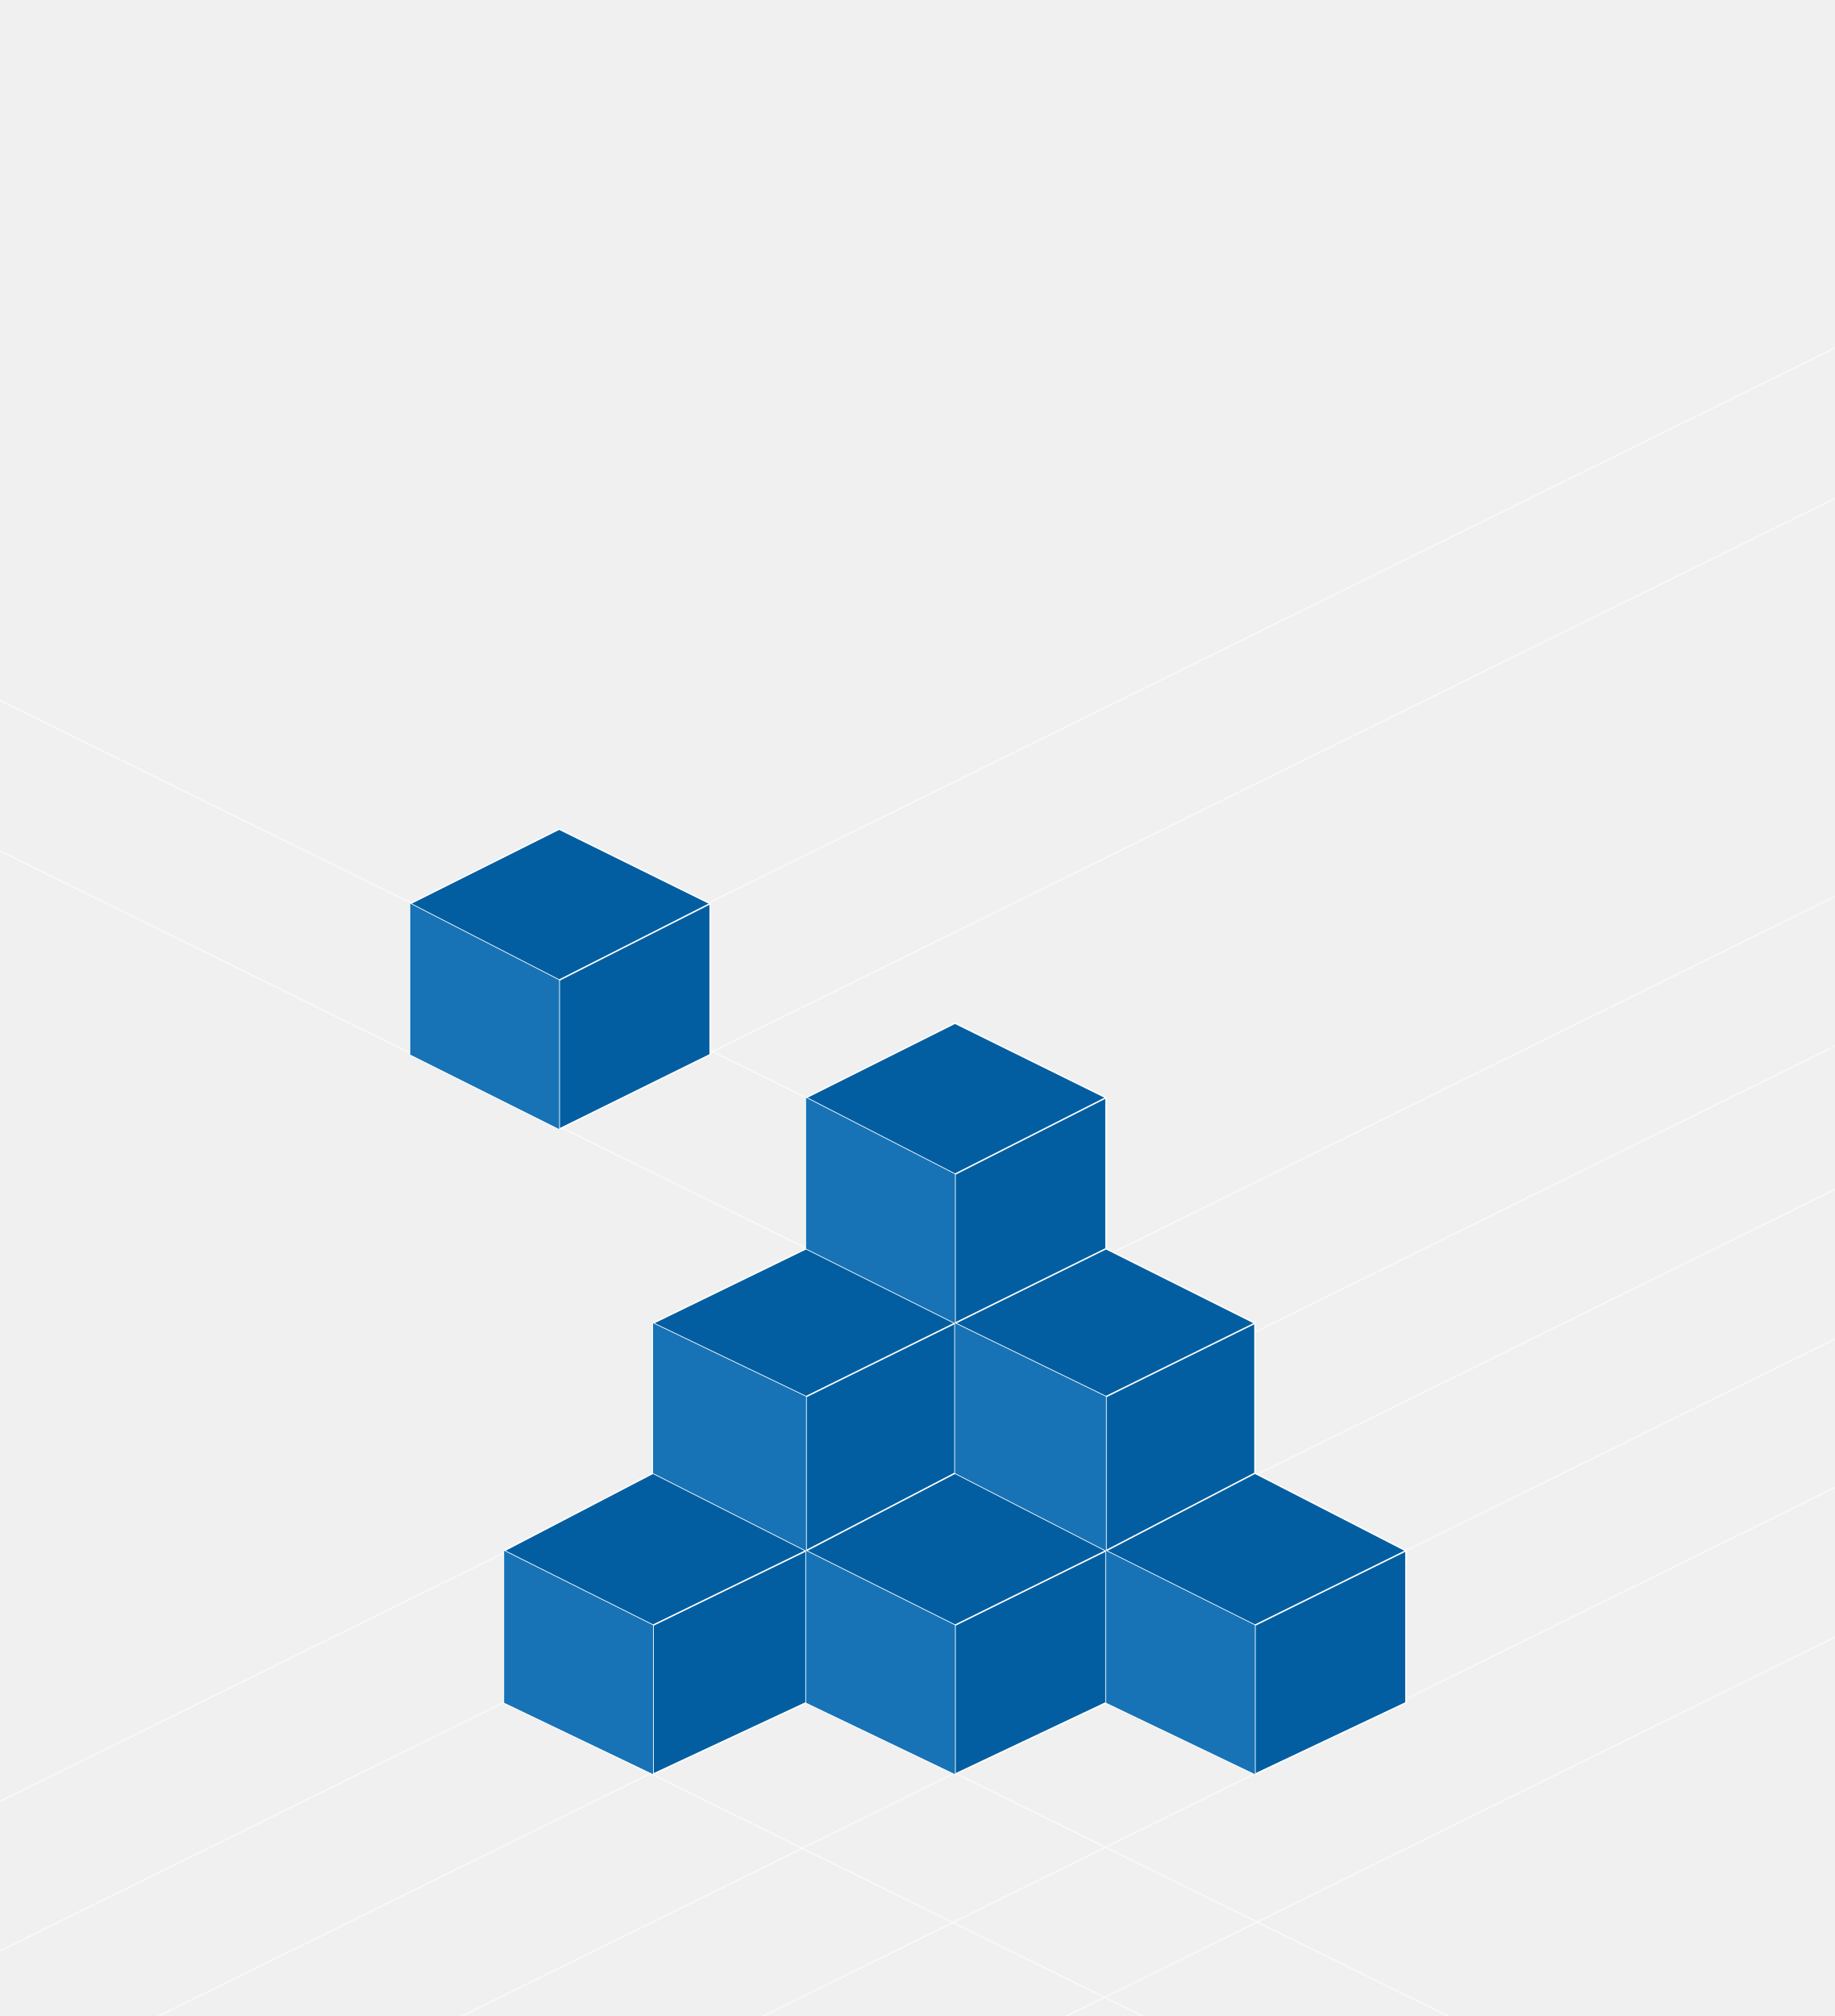
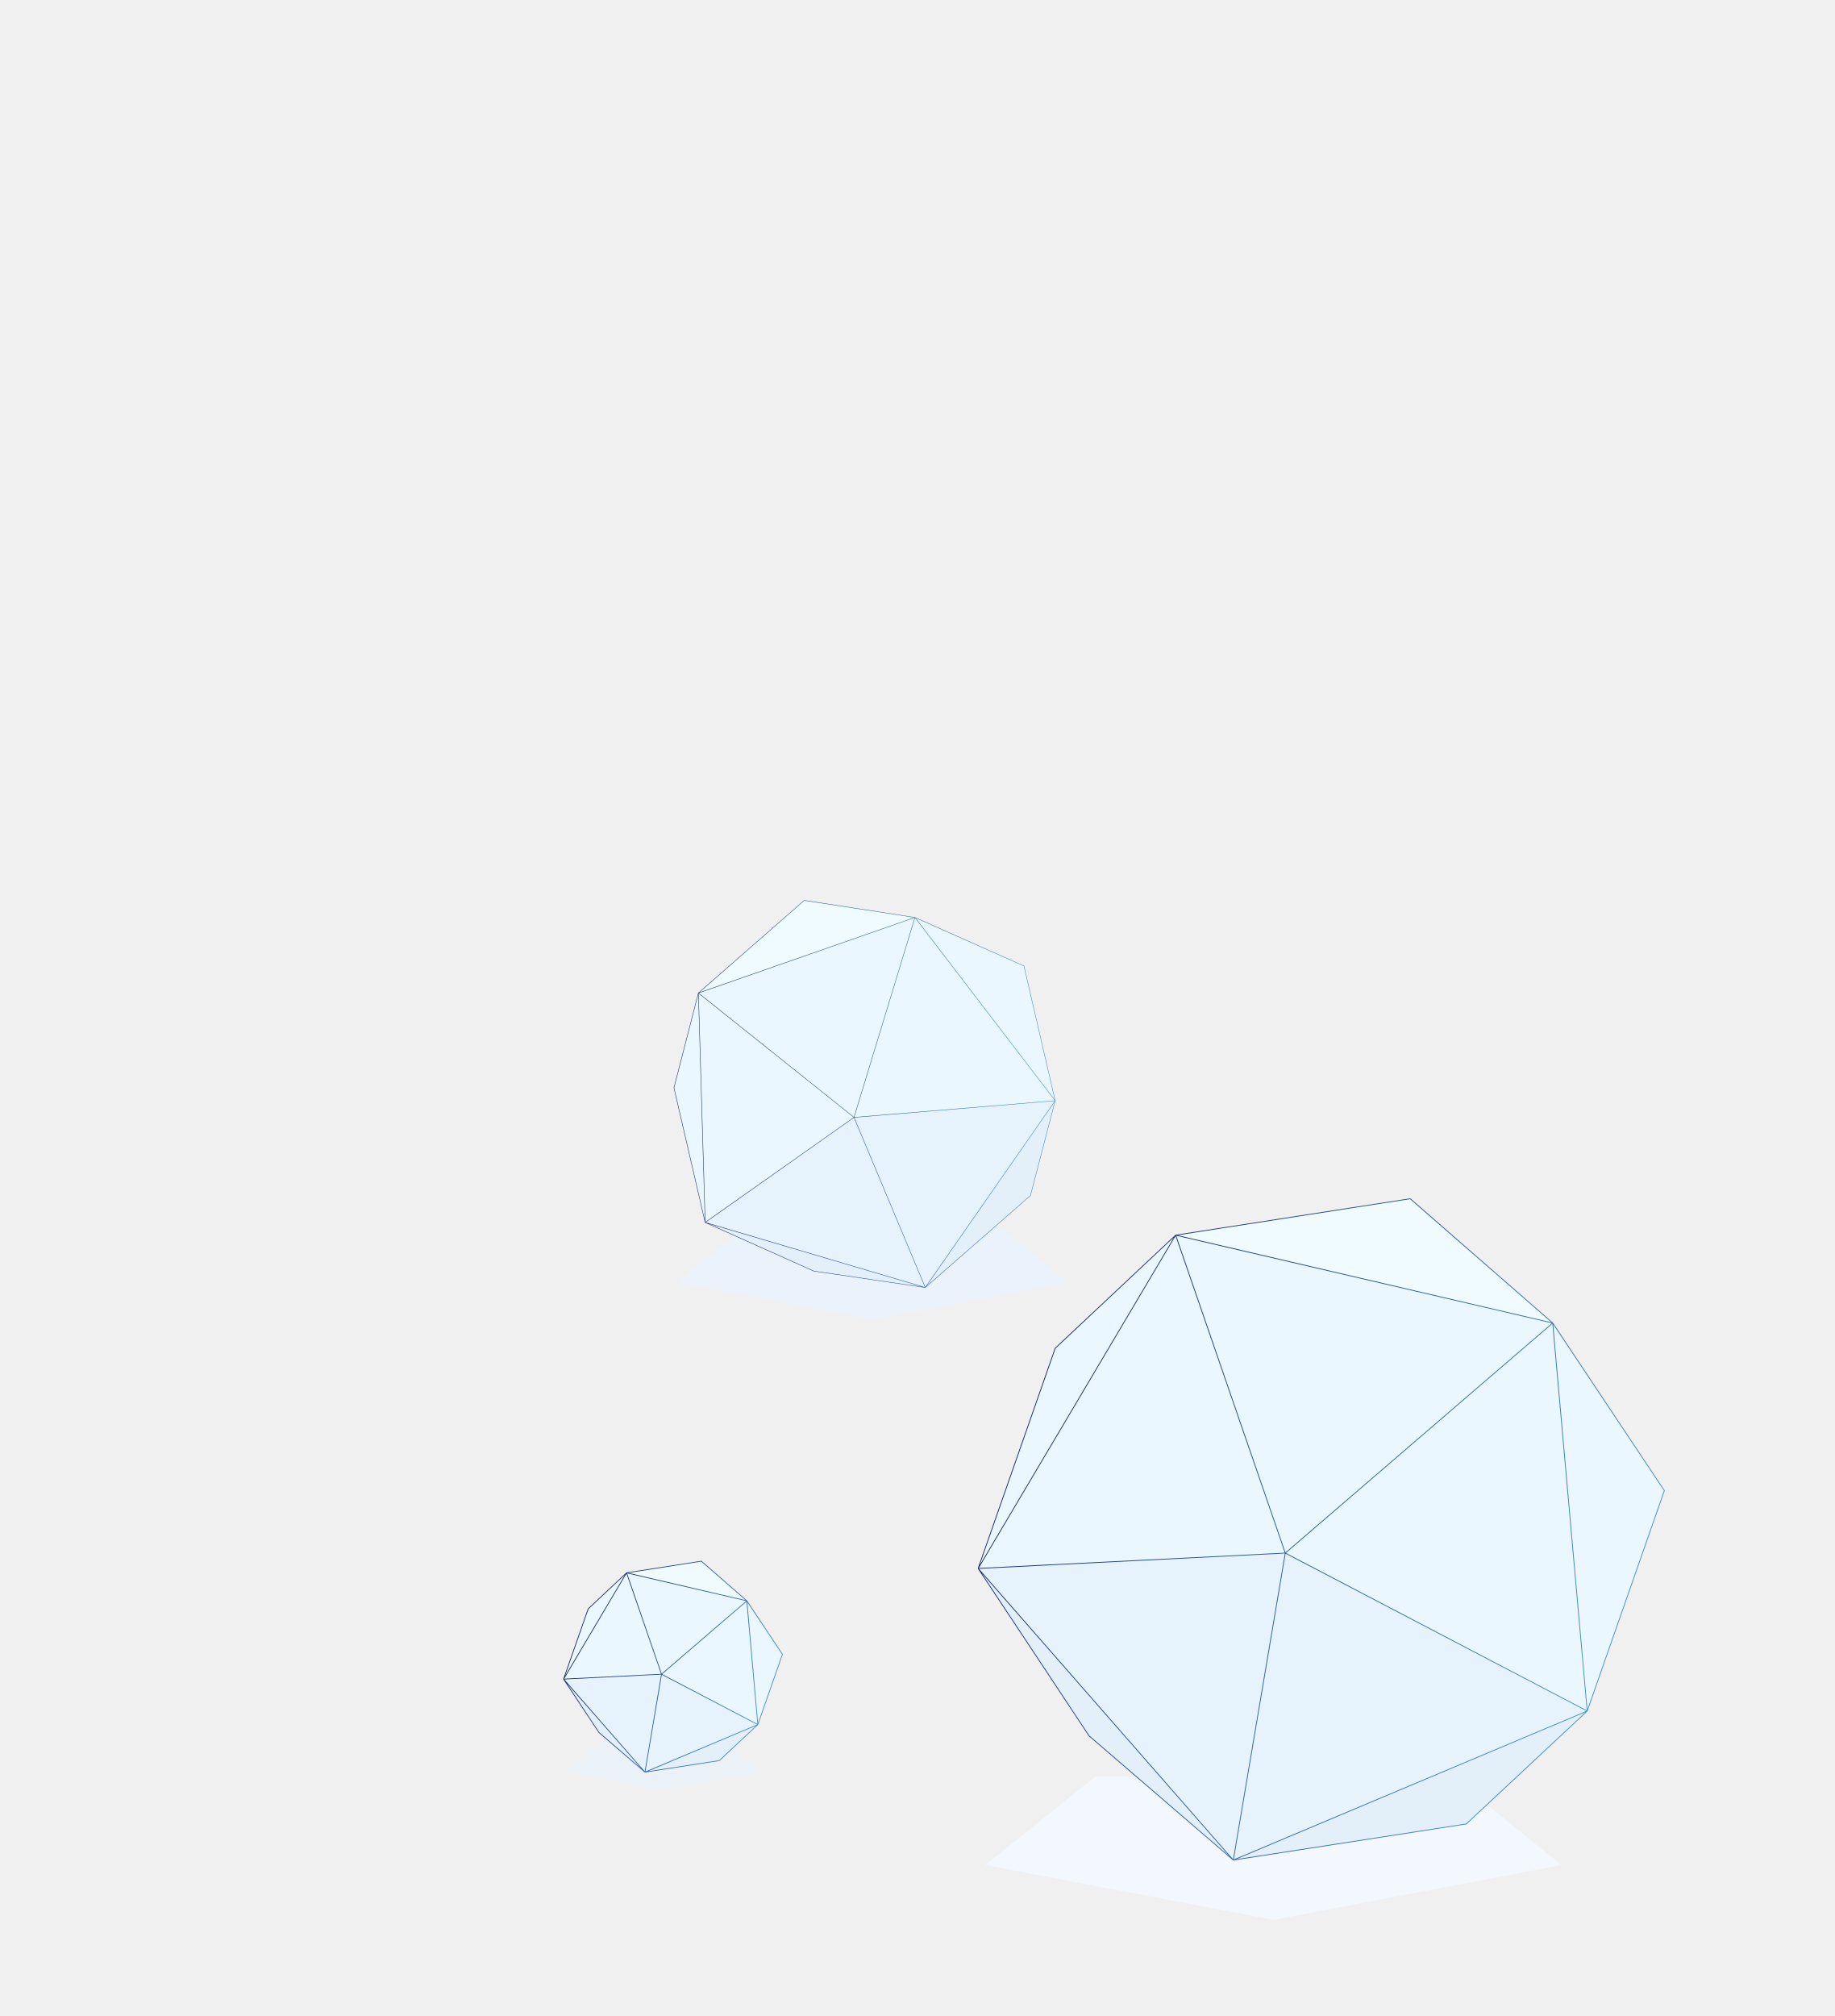
<svg xmlns="http://www.w3.org/2000/svg" width="335" height="368" viewBox="0 0 335 368" fill="none">
-   <g clip-path="url(#clip0_518_2013)">
-     <path opacity="0.5" d="M-90.09 373.228L439.58 112.091" stroke="white" stroke-width="0.284" />
-     <path opacity="0.5" d="M85.139 186.621L588.638 -61.431" stroke="white" stroke-width="0.284" />
-     <path opacity="0.5" d="M196.648 224.739L-385.363 -62" stroke="white" stroke-width="0.284" />
-     <path opacity="0.5" d="M404.295 436.948L92.239 283.208" stroke="white" stroke-width="0.284" />
-     <path opacity="0.5" d="M-90.09 400.537L439.58 139.4" stroke="white" stroke-width="0.284" />
-     <path opacity="0.5" d="M101.638 205.964L606.275 -42.657" stroke="white" stroke-width="0.284" />
-     <path opacity="0.5" d="M220.543 263.995L-403 -43.225" stroke="white" stroke-width="0.284" />
-     <path opacity="0.5" d="M428.201 476.204L91.966 310.541" stroke="white" stroke-width="0.284" />
-     <path opacity="0.5" d="M-90.09 426.707L439.58 165.57" stroke="white" stroke-width="0.284" />
-     <path opacity="0.5" d="M20.282 426.707L549.952 165.57" stroke="white" stroke-width="0.284" />
-     <path opacity="0.5" d="M-90.09 454.016L439.58 192.879" stroke="white" stroke-width="0.284" />
-     <path opacity="0.5" d="M20.282 454.016L549.952 192.879" stroke="white" stroke-width="0.284" />
-     <path d="M102.093 206.108L74.898 192.511V164.944L102.093 151.347L129.659 164.944V192.511L102.093 206.108Z" fill="#025EA1" />
-     <path d="M102.093 206.108L74.898 192.511V164.944M102.093 206.108L129.659 192.511V164.944M102.093 206.108V178.914M74.898 164.944L102.093 178.914M74.898 164.944L102.093 151.347L129.659 164.944M102.093 178.914L129.659 164.944" stroke="white" stroke-width="0.266" />
-     <path d="M102.093 206.108L74.898 192.511V164.944L102.093 178.914V206.108Z" fill="#1773B6" />
-     <path d="M92.035 310.822V283.069L119.229 268.913V241.532L147.169 227.935V200.368L174.363 186.771L201.93 200.368V227.935L229.124 241.532V268.913L256.691 283.069V310.822L229.124 323.86L201.93 310.822L174.363 323.86L147.169 310.822L119.229 323.86L92.035 310.822Z" fill="#025EA1" />
-     <path d="M119.229 323.86V296.666M119.229 323.86L92.035 310.822V283.069M119.229 323.86L147.169 310.822M119.229 296.666L92.035 283.069M119.229 296.666L147.169 283.069M92.035 283.069L119.229 268.913M147.169 310.822V283.069M147.169 310.822L174.363 323.86M147.169 283.069L119.229 268.913M147.169 283.069L174.363 296.666M147.169 283.069L174.363 268.913M147.169 283.069V254.943M119.229 268.913V241.532M174.363 323.86V296.666M174.363 323.86L201.93 310.822M174.363 296.666L201.93 283.069M201.93 283.069L229.124 296.666M201.93 283.069L229.124 268.913M201.93 283.069V254.943M201.93 283.069V310.822M201.93 283.069L174.363 268.913M229.124 296.666V323.86M229.124 296.666L256.691 283.069M229.124 323.86L201.93 310.822M229.124 323.86L256.691 310.822V283.069M256.691 283.069L229.124 268.913M229.124 268.913V241.532M174.363 268.913V241.532M119.229 241.532L147.169 254.943M119.229 241.532L147.169 227.935M147.169 254.943L174.363 241.532M174.363 241.532L201.93 254.943M174.363 241.532L147.169 227.935M174.363 241.532L201.93 227.935M174.363 241.532V214.338M201.93 254.943L229.124 241.532M229.124 241.532L201.93 227.935M147.169 227.935V200.368M201.93 227.935V200.368M147.169 200.368L174.363 214.338M147.169 200.368L174.363 186.771L201.93 200.368M174.363 214.338L201.93 200.368" stroke="white" stroke-width="0.266" />
-     <path d="M229.123 296.666L201.929 283.069V310.822L229.123 323.86V296.666Z" fill="#1773B6" />
-     <path d="M147.167 283.069V310.822L174.361 323.86V296.666L147.167 283.069Z" fill="#1773B6" />
-     <path d="M201.928 254.943L174.361 241.532V268.913L201.928 283.069V254.943Z" fill="#1773B6" />
-     <path d="M119.229 296.666V323.86L92.035 310.822V283.069L119.229 296.666Z" fill="#1773B6" />
-     <path d="M119.229 268.913L147.169 283.069V254.943L119.229 241.532V268.913Z" fill="#1773B6" />
-     <path d="M174.363 241.532L147.169 227.935V200.368L174.363 214.338V241.532Z" fill="#1773B6" />
+   <g clip-path="url(#clip0_518_2039)">
+     <path d="M232.509 350.443L179.902 340.441L199.996 324.258L265.021 324.258L285.115 340.441L232.509 350.443Z" fill="#F2F8FD" />
+     <path d="M118.124 235.273L161.427 243.506L204.73 235.273L188.287 222.03H134.567L118.124 235.273Z" stroke="url(#paint0_angular_518_2039)" stroke-width="0.18" />
+     <path d="M98.978 324.214L121.88 328.639L144.782 324.214L136.13 317.131H107.631L98.978 324.214Z" stroke="url(#paint1_angular_518_2039)" stroke-width="0.18" />
+     <path d="M166.675 342.945L249.31 358.623L331.945 342.945L300.479 317.657H198.142L166.675 342.945Z" stroke="url(#paint2_angular_518_2039)" stroke-width="0.18" />
+     <path d="M159.36 240.82L195.004 234.043L181.389 223.078H137.33L123.715 234.043L159.36 240.82Z" fill="#EAF3FB" />
+     <path d="M120.938 326.859L138.802 323.398L131.979 317.798H109.898L103.074 323.398L120.938 326.859Z" fill="#EAF1F7" />
+     <path d="M155.923 203.966L167.047 167.471L192.651 200.922L155.923 203.966Z" fill="#EBF7FE" />
+     <path d="M128.745 223.144L155.922 203.966L168.934 235.022L128.745 223.144Z" fill="#E6F2FC" />
+     <path d="M155.922 203.966L192.65 200.922L168.934 235.022L155.922 203.966Z" fill="#E6F2FC" />
+     <path d="M168.934 235.022L192.65 200.922L188.134 218.239L168.934 235.022Z" fill="#E3EFF9" />
+     <path d="M192.651 200.922L167.047 167.471L186.948 176.326L192.651 200.922Z" fill="#EBF7FE" />
+     <path d="M128.745 223.143L168.934 235.022L148.573 232.022L128.745 223.143Z" fill="#E3EFF9" />
+     <path d="M127.507 181.266L123.046 198.566L128.744 223.144L127.507 181.266Z" fill="#EBF7FE" />
+     <path d="M167.047 167.471L127.509 181.266L146.833 164.364L167.047 167.471Z" fill="#EFFBFF" />
+     <path d="M128.744 223.144L127.507 181.266L155.921 203.966L128.744 223.144Z" fill="#EBF7FE" />
+     <path d="M155.923 203.966L127.509 181.266L167.047 167.471L155.923 203.966Z" fill="#EBF7FE" />
+     <path d="M127.51 181.266L123.049 198.566L128.746 223.143M127.51 181.266L128.746 223.143M127.51 181.266L155.923 203.966M127.51 181.266L167.047 167.471M127.51 181.266L146.833 164.364L167.047 167.471M128.746 223.143L155.923 203.966M128.746 223.143L168.935 235.022M128.746 223.143L148.573 232.021L168.935 235.022M155.923 203.966L167.047 167.471M155.923 203.966L192.651 200.922M155.923 203.966L168.935 235.022M167.047 167.471L192.651 200.922M167.047 167.471L186.948 176.326L192.651 200.922M192.651 200.922L168.935 235.022M192.651 200.922L188.135 218.239L168.935 235.022" stroke="url(#paint3_linear_518_2039)" stroke-width="0.084" />
+     <path d="M120.781 305.61L136.352 292.216L138.361 314.804L120.781 305.61Z" fill="#EBF7FE" />
+     <path d="M102.897 306.504L120.781 305.61L117.754 323.482L102.897 306.504Z" fill="#E6F2FC" />
+     <path d="M120.783 305.61L138.363 314.804L117.755 323.482L120.783 305.61Z" fill="#E6F2FC" />
+     <path d="M117.754 323.482L138.362 314.804L131.32 321.379L117.754 323.482Z" fill="#E3EFF9" />
+     <path d="M138.362 314.804L136.352 292.216L142.852 301.975L138.362 314.804Z" fill="#EBF7FE" />
+     <path d="M102.897 306.504L117.754 323.482L109.358 316.252L102.897 306.504Z" fill="#E3EFF9" />
+     <path d="M114.398 287.101L107.386 293.685L102.898 306.503L114.398 287.101Z" fill="#EBF7FE" />
+     <path d="M136.352 292.216L114.397 287.102L128.054 284.98L136.352 292.216Z" fill="#EFFBFF" />
+     <path d="M102.898 306.503L114.398 287.101L120.782 305.609L102.898 306.503Z" fill="#EBF7FE" />
+     <path d="M120.781 305.61L114.396 287.102L136.351 292.216L120.781 305.61Z" fill="#EBF7FE" />
+     <path d="M114.396 287.102L107.385 293.685L102.897 306.504M114.396 287.102L102.897 306.504M114.396 287.102L120.781 305.61M114.396 287.102L136.352 292.216M114.396 287.102L128.053 284.98L136.352 292.216M102.897 306.504L120.781 305.61M102.897 306.504L117.753 323.482M102.897 306.504L109.357 316.252L117.753 323.482M120.781 305.61L136.352 292.216M120.781 305.61L138.361 314.804M120.781 305.61L117.753 323.482M136.352 292.216L138.361 314.804M136.352 292.216L142.852 301.975L138.361 314.804M138.361 314.804L117.753 323.482M138.361 314.804L131.319 321.379L117.753 323.482" stroke="url(#paint4_linear_518_2039)" stroke-width="0.135" />
+     <path d="M234.662 283.497L283.486 241.501L289.787 312.328L234.662 283.497Z" fill="#EBF7FE" />
+     <path d="M178.586 286.301L234.662 283.497L225.169 339.537L178.586 286.301Z" fill="#E6F2FC" />
+     <path d="M234.662 283.497L289.787 312.328L225.169 339.537L234.662 283.497Z" fill="#E6F2FC" />
+     <path d="M225.169 339.537L289.786 312.328L267.706 332.944L225.169 339.537Z" fill="#E3EFF9" />
+     <path d="M289.787 312.328L283.486 241.501L303.868 272.102L289.787 312.328Z" fill="#EBF7FE" />
+     <path d="M178.585 286.301L225.169 339.537L198.842 316.868L178.585 286.301Z" fill="#E3EFF9" />
+     <path d="M214.644 225.464L192.658 246.106L178.586 286.301L214.644 225.464Z" fill="#EBF7FE" />
+     <path d="M283.486 241.501L214.644 225.465L257.466 218.814L283.486 241.501Z" fill="#EFFBFF" />
+     <path d="M178.586 286.301L214.644 225.464L234.662 283.497L178.586 286.301Z" fill="#EBF7FE" />
+     <path d="M234.662 283.497L214.644 225.465L283.486 241.501L234.662 283.497Z" fill="#EBF7FE" />
+     <path d="M214.645 225.465L192.659 246.106L178.587 286.301M214.645 225.465L178.587 286.301M214.645 225.465L234.663 283.498M214.645 225.465L283.487 241.501M214.645 225.465L257.467 218.814L283.487 241.501M178.587 286.301L234.663 283.498M178.587 286.301L225.17 339.537M178.587 286.301L198.843 316.868L225.17 339.537M234.663 283.498L283.487 241.501M234.663 283.498L289.788 312.328M234.663 283.498L225.17 339.537M283.487 241.501L289.788 312.328M283.487 241.501L303.869 272.102L289.788 312.328M289.788 312.328L225.17 339.537M289.788 312.328L267.708 332.944L225.17 339.537" stroke="url(#paint5_linear_518_2039)" stroke-width="0.141" />
  </g>
  <defs>
-     <clipPath id="clip0_518_2013">
+     <radialGradient id="paint0_angular_518_2039" cx="0" cy="0" r="1" gradientUnits="userSpaceOnUse" gradientTransform="translate(161.427 231.626) rotate(-90) scale(11.9721 45.7505)">
+       <stop offset="0.136" stop-color="#6CACE4" stop-opacity="0" />
+       <stop offset="0.335" stop-color="#6CACE4" stop-opacity="0.76" />
+       <stop offset="0.612" stop-color="#6CACE4" stop-opacity="0" />
+     </radialGradient>
+     <radialGradient id="paint1_angular_518_2039" cx="0" cy="0" r="1" gradientUnits="userSpaceOnUse" gradientTransform="translate(121.88 322.269) rotate(-90) scale(6.46194 24.2969)">
+       <stop offset="0.136" stop-color="#6CACE4" stop-opacity="0" />
+       <stop offset="0.335" stop-color="#6CACE4" stop-opacity="0.76" />
+       <stop offset="0.612" stop-color="#6CACE4" stop-opacity="0" />
+     </radialGradient>
+     <radialGradient id="paint2_angular_518_2039" cx="0" cy="0" r="1" gradientUnits="userSpaceOnUse" gradientTransform="translate(249.31 335.968) rotate(-90) scale(22.746 87.1069)">
+       <stop offset="0.136" stop-color="#6CACE4" stop-opacity="0" />
+       <stop offset="0.335" stop-color="#6CACE4" stop-opacity="0.85" />
+       <stop offset="0.612" stop-color="#6CACE4" stop-opacity="0" />
+     </radialGradient>
+     <linearGradient id="paint3_linear_518_2039" x1="114.752" y1="150.157" x2="187.127" y2="139.703" gradientUnits="userSpaceOnUse">
+       <stop stop-color="#15256D" />
+       <stop offset="1" stop-color="#4495D1" />
+     </linearGradient>
+     <linearGradient id="paint4_linear_518_2039" x1="117.555" y1="269.279" x2="153.482" y2="285.37" gradientUnits="userSpaceOnUse">
+       <stop stop-color="#15256D" />
+       <stop offset="1" stop-color="#4495D1" />
+     </linearGradient>
+     <linearGradient id="paint5_linear_518_2039" x1="224.548" y1="169.581" x2="337.2" y2="220.037" gradientUnits="userSpaceOnUse">
+       <stop stop-color="#15256D" />
+       <stop offset="1" stop-color="#4495D1" />
+     </linearGradient>
+     <clipPath id="clip0_518_2039">
      <rect width="335" height="368" rx="10" fill="white" />
    </clipPath>
  </defs>
</svg>
